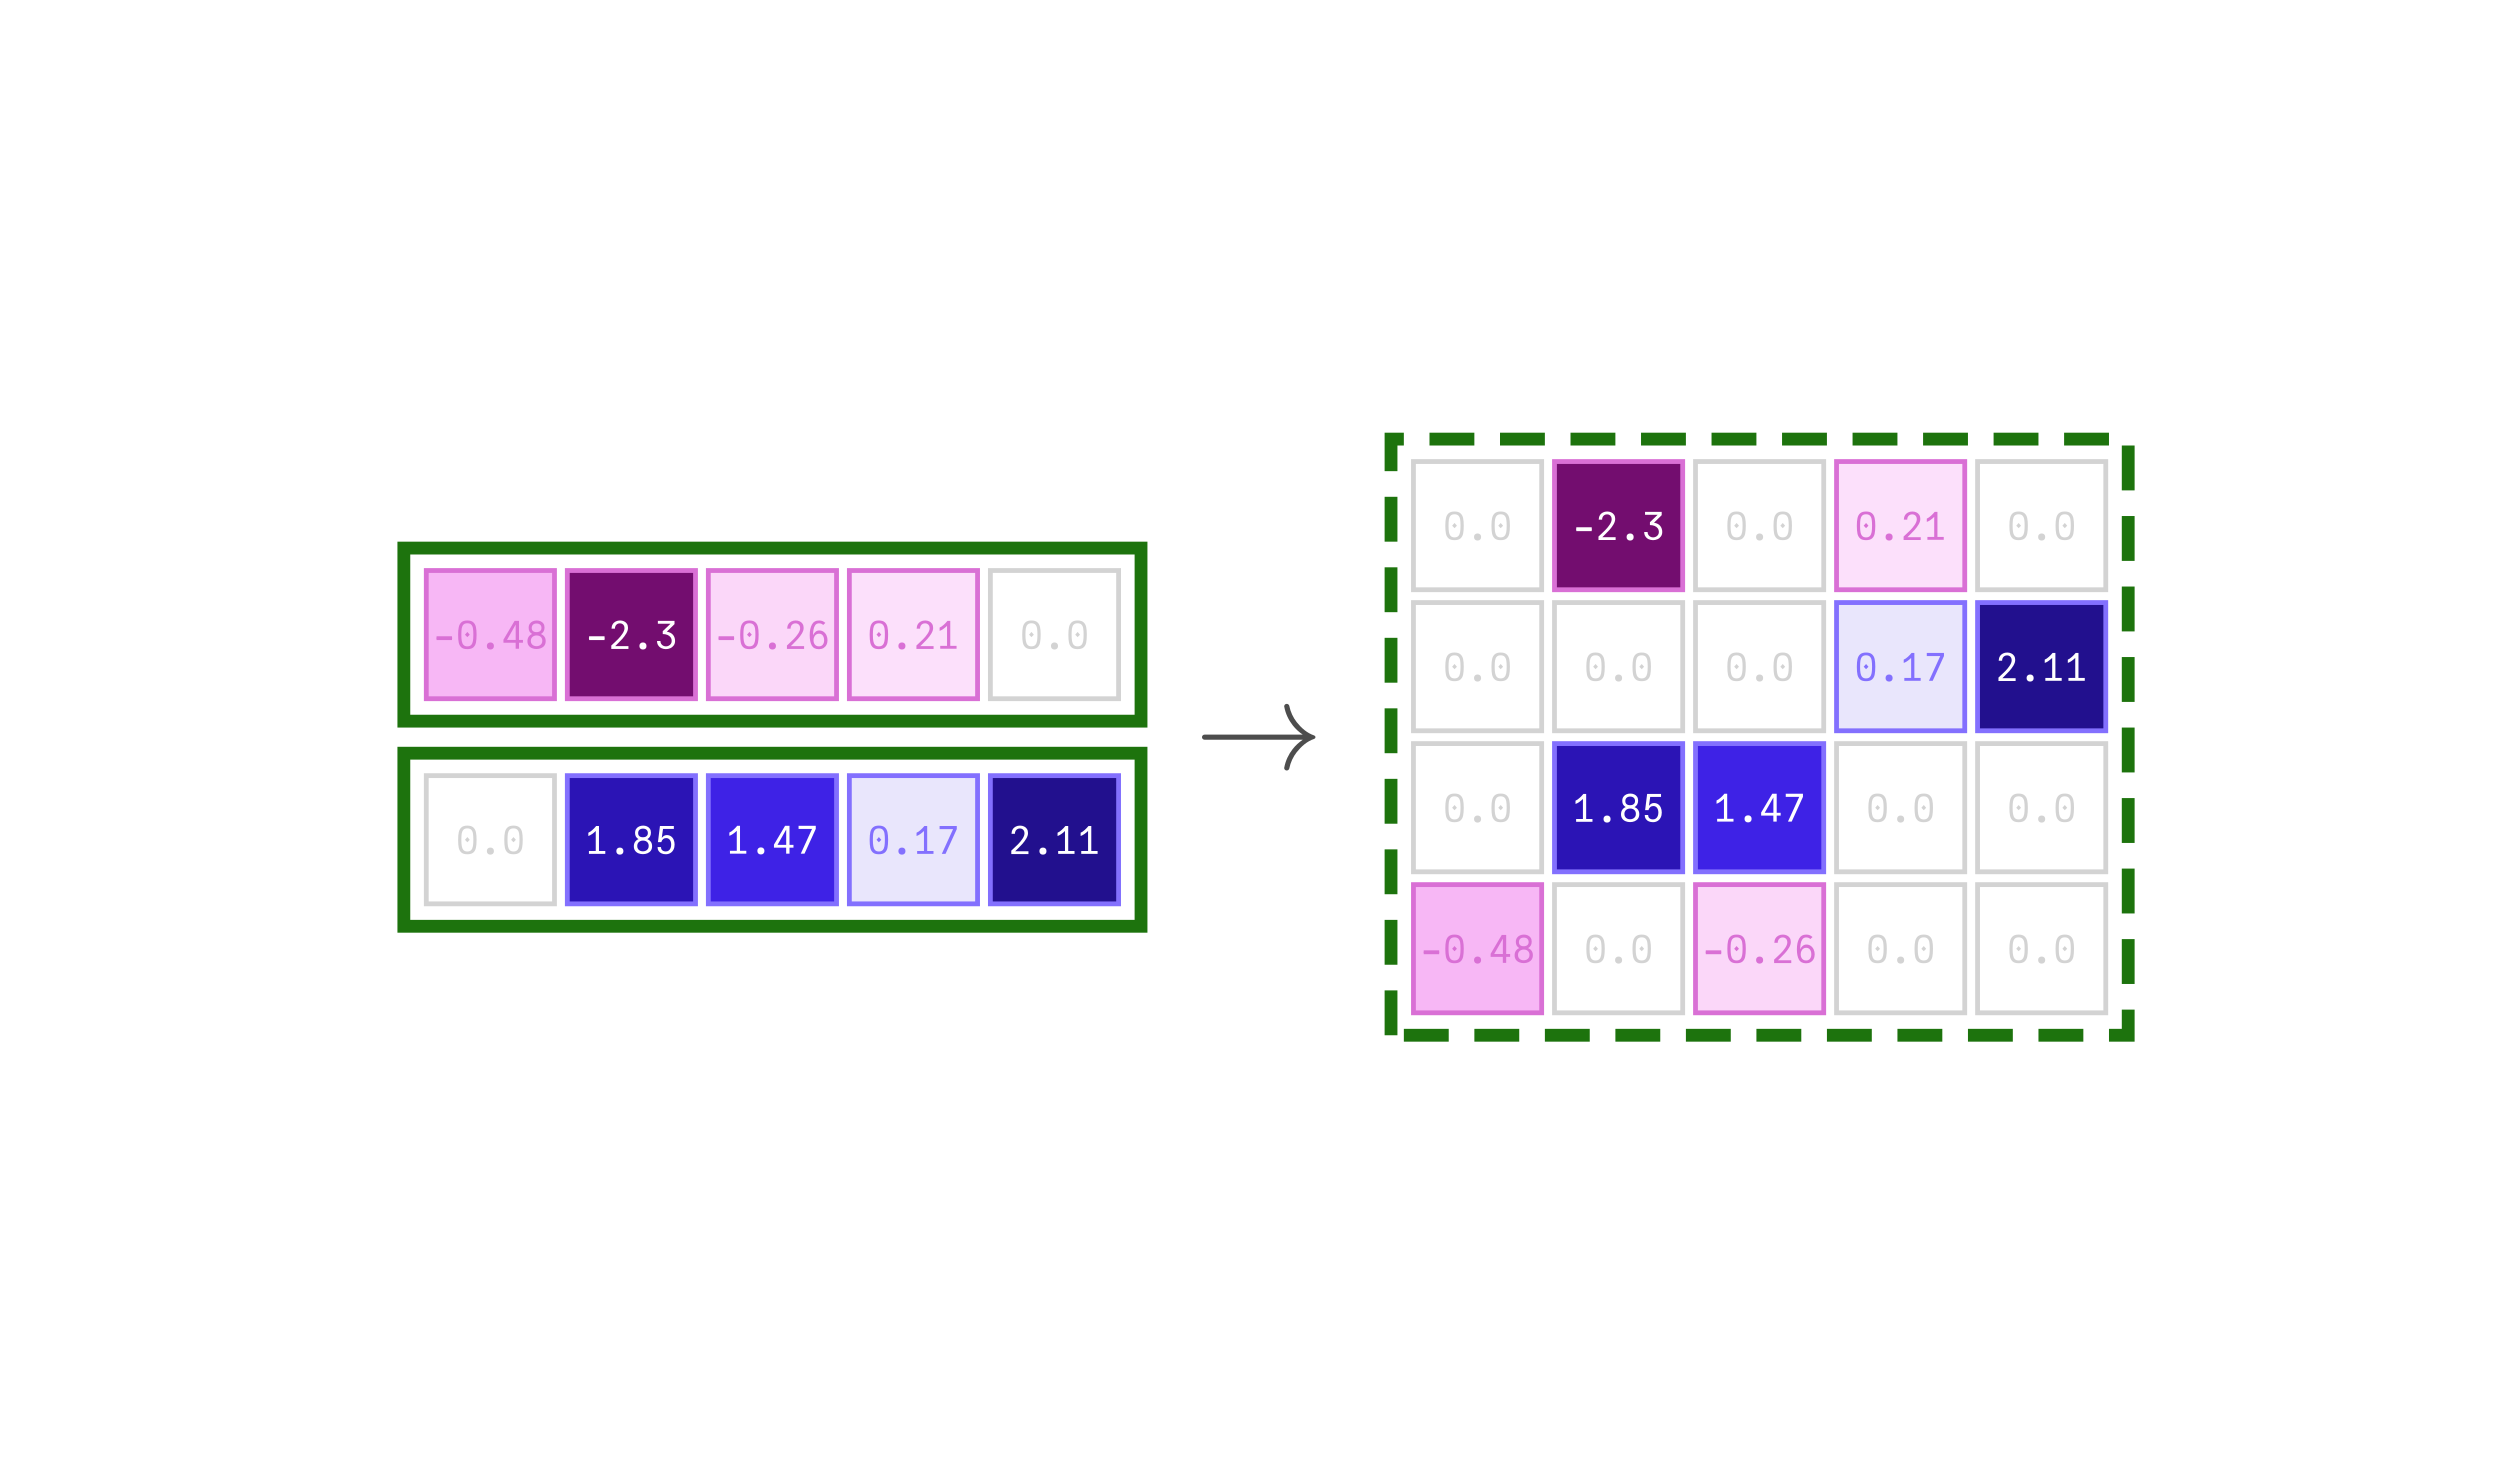
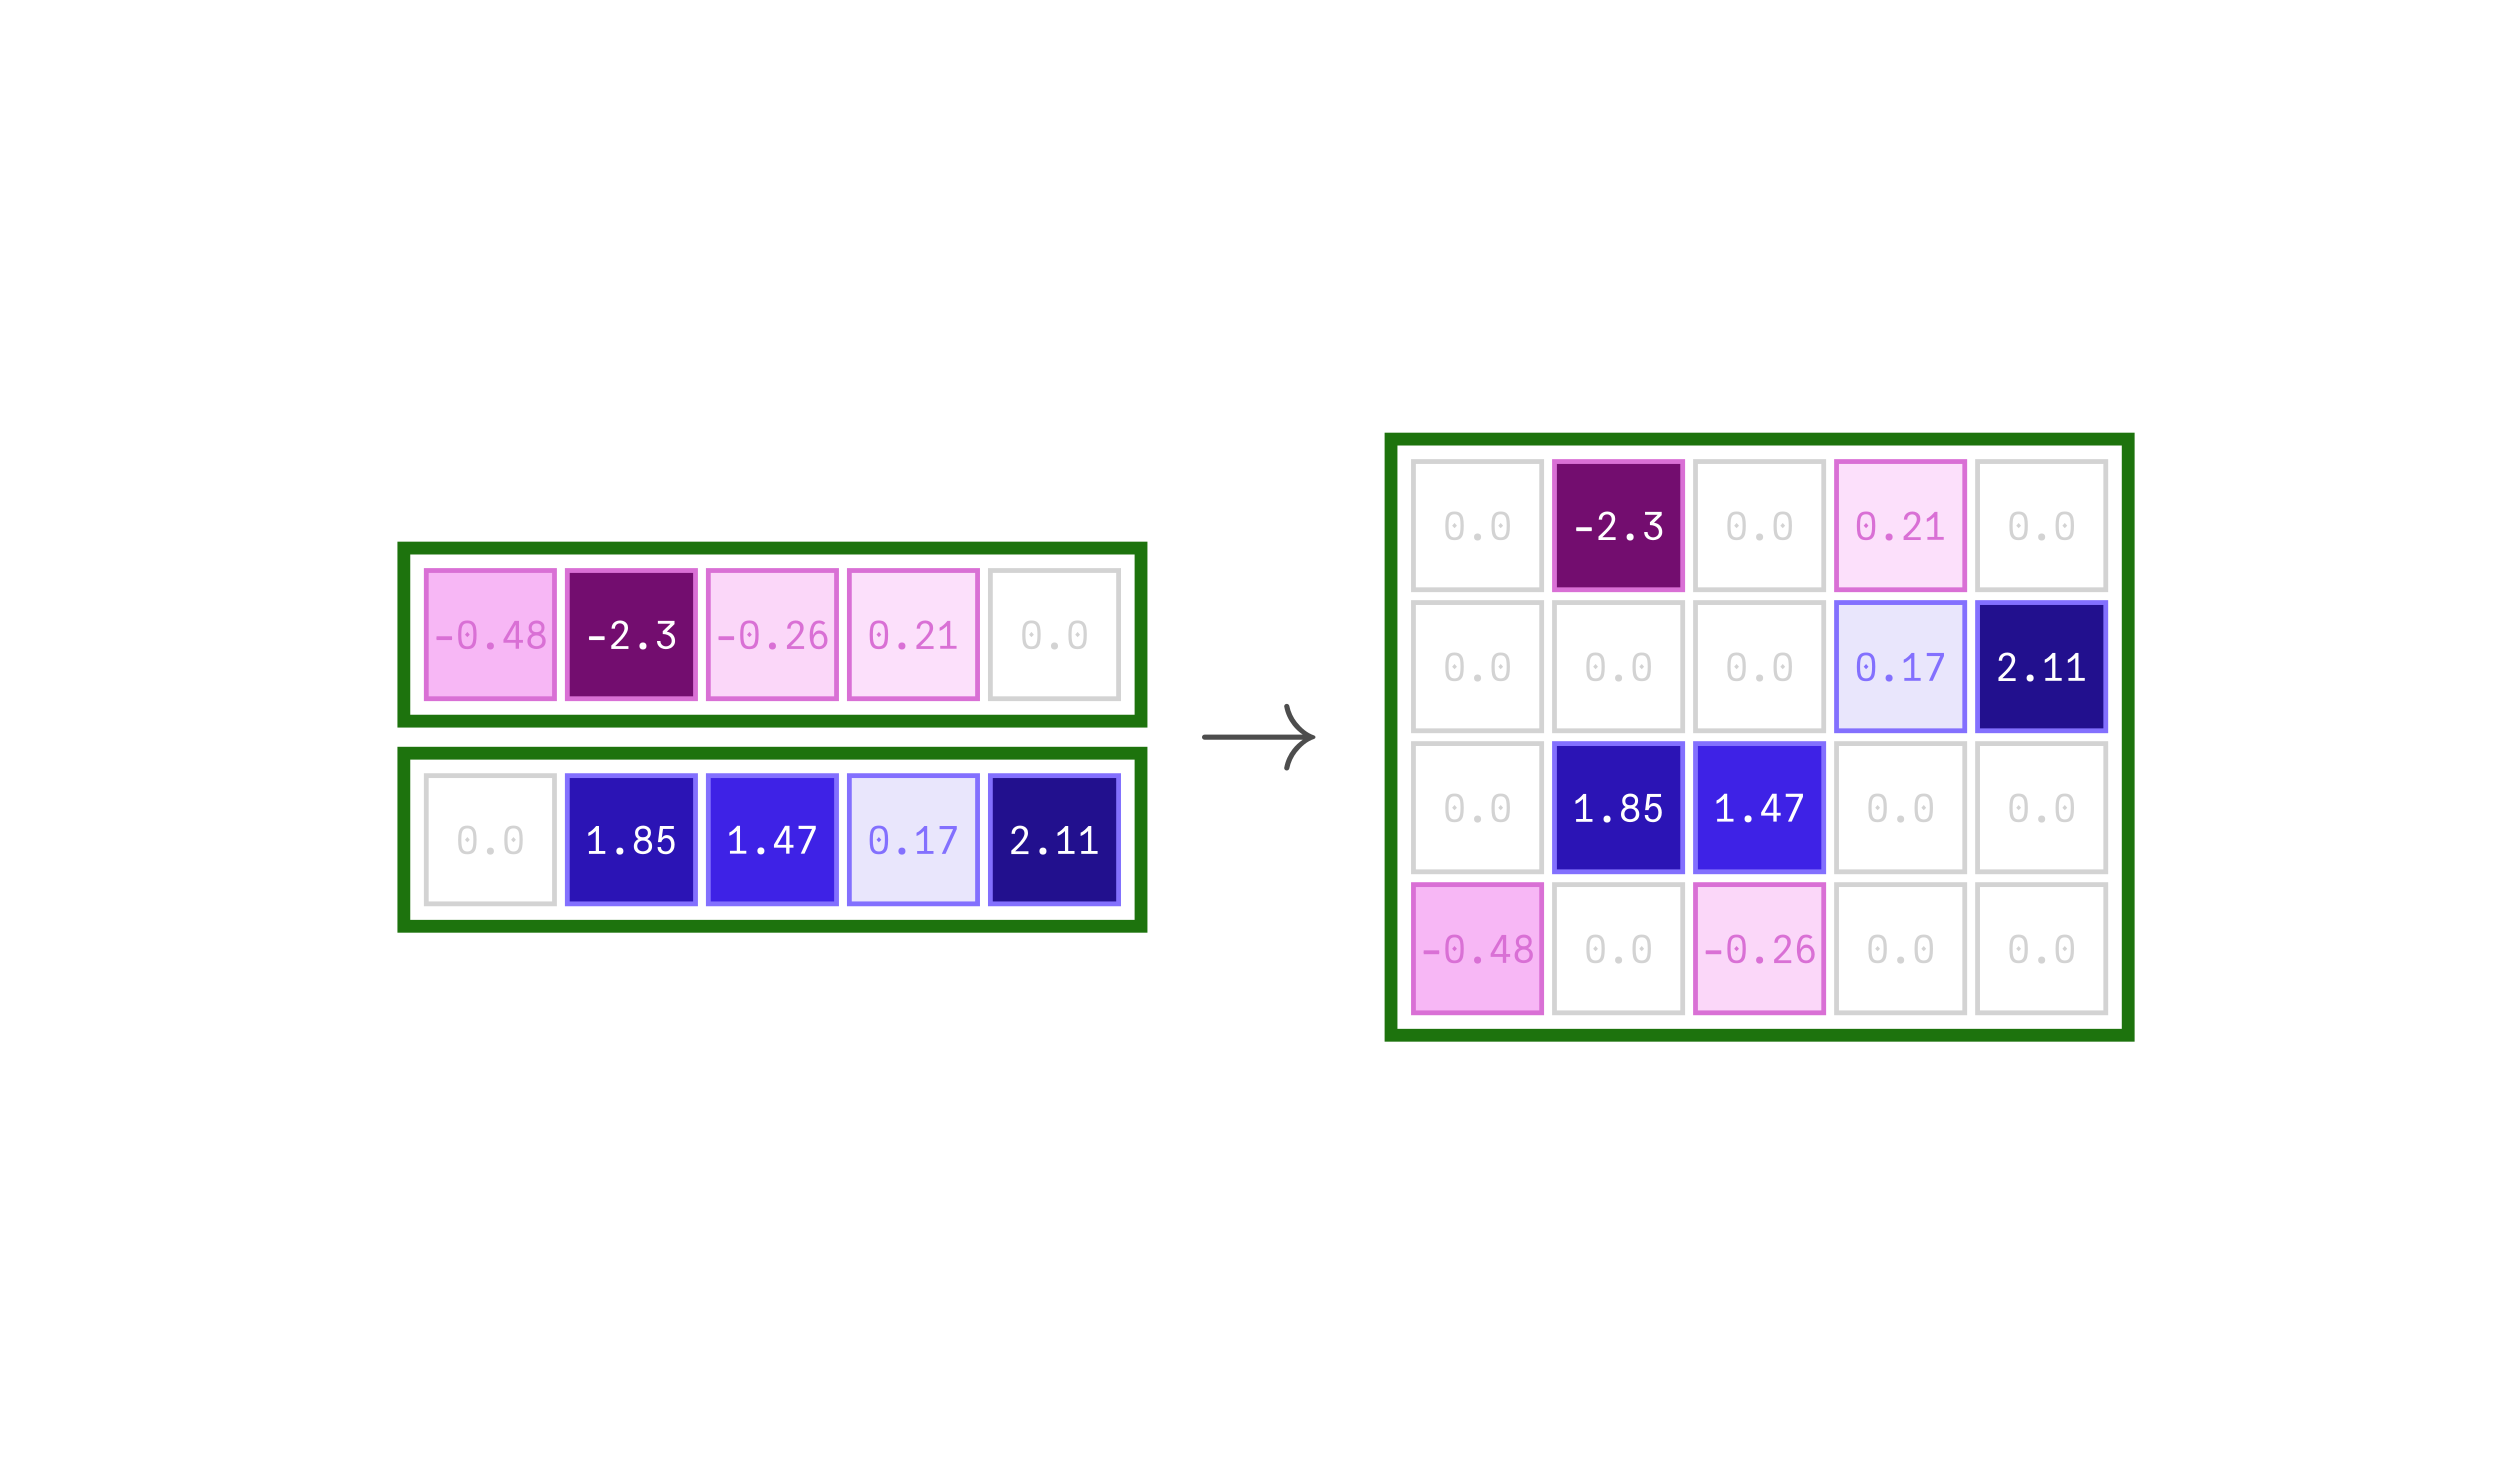
<svg xmlns="http://www.w3.org/2000/svg" xmlns:xlink="http://www.w3.org/1999/xlink" width="390" height="230" viewBox="0 0 390 230">
  <defs>
    <g>
      <g id="glyph-0-0">
        <path d="M 0.602 -1.492 L 0.566 -1.648 L 0.602 -1.805 L 0.602 -1.949 L 3.008 -1.949 L 3.008 -1.805 L 3.039 -1.648 L 3.008 -1.492 L 3.008 -1.352 L 0.602 -1.352 Z M 0.602 -1.492 " />
      </g>
      <g id="glyph-0-1">
        <path d="M 1.805 0.059 C 1.395 0.059 1.086 -0.027 0.879 -0.207 C 0.672 -0.387 0.535 -0.633 0.465 -0.945 C 0.398 -1.262 0.367 -1.68 0.367 -2.195 C 0.367 -2.688 0.402 -3.09 0.473 -3.402 C 0.543 -3.715 0.684 -3.961 0.891 -4.141 C 1.102 -4.32 1.406 -4.41 1.805 -4.41 C 2.207 -4.41 2.512 -4.32 2.719 -4.141 C 2.93 -3.961 3.07 -3.715 3.141 -3.402 C 3.211 -3.09 3.246 -2.688 3.246 -2.195 C 3.246 -1.68 3.211 -1.262 3.145 -0.945 C 3.078 -0.633 2.941 -0.387 2.734 -0.207 C 2.527 -0.027 2.215 0.059 1.805 0.059 Z M 1.434 -2.195 L 1.805 -2.621 L 2.18 -2.195 L 1.805 -1.812 Z M 1.805 -0.371 C 2.07 -0.371 2.27 -0.445 2.406 -0.594 C 2.543 -0.742 2.633 -0.949 2.676 -1.203 C 2.719 -1.461 2.742 -1.793 2.742 -2.195 C 2.742 -2.605 2.723 -2.93 2.68 -3.18 C 2.641 -3.426 2.551 -3.621 2.414 -3.762 C 2.277 -3.906 2.074 -3.977 1.805 -3.977 C 1.535 -3.977 1.332 -3.906 1.195 -3.762 C 1.059 -3.621 0.973 -3.426 0.93 -3.18 C 0.891 -2.934 0.871 -2.605 0.871 -2.195 C 0.871 -1.793 0.891 -1.461 0.938 -1.203 C 0.98 -0.945 1.07 -0.746 1.207 -0.594 C 1.344 -0.445 1.543 -0.371 1.805 -0.371 Z M 1.805 -0.371 " />
      </g>
      <g id="glyph-0-2">
        <path d="M 1.801 0.121 C 1.629 0.121 1.496 0.07 1.398 -0.027 C 1.297 -0.129 1.246 -0.262 1.246 -0.434 C 1.246 -0.605 1.297 -0.738 1.398 -0.836 C 1.496 -0.934 1.629 -0.984 1.801 -0.984 C 1.973 -0.984 2.105 -0.934 2.203 -0.836 C 2.301 -0.738 2.352 -0.605 2.352 -0.434 C 2.352 -0.262 2.305 -0.129 2.203 -0.027 C 2.105 0.07 1.973 0.121 1.801 0.121 Z M 1.801 0.121 " />
      </g>
      <g id="glyph-0-3">
        <path d="M 2.141 -0.938 L 0.238 -0.938 L 0.238 -1.414 L 1.973 -4.352 L 2.664 -4.352 L 2.664 -1.379 L 3.281 -1.379 L 3.281 -0.938 L 2.664 -0.938 L 2.664 0 L 2.141 0 Z M 2.148 -1.379 L 2.148 -3.77 L 0.793 -1.379 Z M 2.148 -1.379 " />
      </g>
      <g id="glyph-0-4">
        <path d="M 1.797 0.043 C 1.547 0.043 1.316 0 1.098 -0.09 C 0.883 -0.176 0.711 -0.309 0.578 -0.492 C 0.445 -0.676 0.379 -0.902 0.379 -1.176 C 0.379 -1.453 0.445 -1.688 0.578 -1.883 C 0.711 -2.074 0.891 -2.215 1.109 -2.301 C 0.941 -2.395 0.809 -2.523 0.711 -2.684 C 0.617 -2.844 0.57 -3.035 0.57 -3.258 C 0.57 -3.516 0.629 -3.73 0.75 -3.906 C 0.867 -4.078 1.023 -4.203 1.215 -4.285 C 1.406 -4.367 1.609 -4.41 1.828 -4.41 C 2.043 -4.41 2.242 -4.371 2.43 -4.289 C 2.613 -4.211 2.762 -4.086 2.879 -3.922 C 2.992 -3.754 3.047 -3.551 3.047 -3.305 C 3.047 -3.074 2.996 -2.875 2.898 -2.699 C 2.797 -2.523 2.656 -2.391 2.484 -2.305 C 2.715 -2.207 2.898 -2.066 3.031 -1.879 C 3.164 -1.695 3.227 -1.465 3.227 -1.195 C 3.227 -0.922 3.16 -0.691 3.031 -0.504 C 2.898 -0.32 2.723 -0.184 2.508 -0.094 C 2.289 -0.004 2.055 0.043 1.797 0.043 Z M 1.797 -0.398 C 1.961 -0.398 2.113 -0.43 2.25 -0.496 C 2.387 -0.559 2.496 -0.656 2.578 -0.781 C 2.66 -0.91 2.699 -1.066 2.699 -1.246 C 2.699 -1.43 2.66 -1.582 2.578 -1.707 C 2.496 -1.832 2.391 -1.922 2.258 -1.984 C 2.121 -2.047 1.973 -2.074 1.812 -2.074 C 1.645 -2.074 1.492 -2.043 1.355 -1.977 C 1.219 -1.914 1.109 -1.816 1.027 -1.691 C 0.945 -1.562 0.906 -1.41 0.906 -1.234 C 0.906 -1.055 0.945 -0.902 1.027 -0.777 C 1.105 -0.652 1.215 -0.555 1.348 -0.492 C 1.484 -0.43 1.633 -0.398 1.797 -0.398 Z M 1.797 -2.594 C 2.039 -2.594 2.227 -2.648 2.363 -2.766 C 2.5 -2.879 2.566 -3.039 2.566 -3.25 C 2.566 -3.457 2.5 -3.625 2.367 -3.75 C 2.234 -3.875 2.051 -3.938 1.809 -3.938 C 1.57 -3.938 1.387 -3.875 1.25 -3.75 C 1.117 -3.625 1.051 -3.453 1.051 -3.238 C 1.051 -3.035 1.113 -2.875 1.242 -2.762 C 1.371 -2.648 1.559 -2.594 1.797 -2.594 Z M 1.797 -2.594 " />
      </g>
      <g id="glyph-0-5">
        <path d="M 0.598 -0.629 C 0.934 -0.93 1.234 -1.215 1.496 -1.484 C 1.762 -1.75 1.996 -2.039 2.207 -2.352 C 2.414 -2.664 2.52 -2.949 2.52 -3.203 C 2.52 -3.359 2.488 -3.492 2.43 -3.609 C 2.367 -3.723 2.281 -3.812 2.176 -3.871 C 2.066 -3.934 1.945 -3.965 1.805 -3.965 C 1.652 -3.965 1.52 -3.93 1.402 -3.863 C 1.285 -3.793 1.191 -3.695 1.125 -3.57 C 1.059 -3.445 1.027 -3.297 1.027 -3.133 L 0.496 -3.133 C 0.504 -3.402 0.566 -3.637 0.684 -3.828 C 0.801 -4.02 0.961 -4.164 1.16 -4.262 C 1.359 -4.359 1.578 -4.41 1.824 -4.41 C 2.051 -4.41 2.258 -4.367 2.445 -4.281 C 2.637 -4.195 2.785 -4.066 2.902 -3.891 C 3.016 -3.715 3.07 -3.5 3.07 -3.246 C 3.07 -2.977 2.98 -2.688 2.797 -2.379 C 2.613 -2.07 2.398 -1.781 2.16 -1.52 C 1.922 -1.254 1.625 -0.953 1.277 -0.613 L 1.066 -0.406 L 3.137 -0.406 L 3.137 0.031 L 0.461 0.031 L 0.461 -0.504 Z M 0.598 -0.629 " />
      </g>
      <g id="glyph-0-6">
        <path d="M 0.926 -1.211 C 0.926 -1.043 0.965 -0.895 1.047 -0.766 C 1.129 -0.637 1.234 -0.539 1.363 -0.473 C 1.496 -0.406 1.633 -0.371 1.781 -0.371 C 1.938 -0.371 2.086 -0.406 2.223 -0.477 C 2.359 -0.543 2.473 -0.641 2.555 -0.77 C 2.641 -0.898 2.684 -1.043 2.684 -1.211 C 2.684 -1.438 2.621 -1.633 2.504 -1.797 C 2.383 -1.957 2.219 -2.082 2.008 -2.164 C 1.797 -2.25 1.559 -2.293 1.289 -2.293 L 1.289 -2.742 L 2.496 -3.898 L 0.527 -3.898 L 0.527 -4.352 L 3.125 -4.352 L 3.125 -3.84 L 1.926 -2.664 C 2.375 -2.586 2.703 -2.414 2.906 -2.148 C 3.109 -1.887 3.211 -1.574 3.211 -1.211 C 3.211 -0.945 3.141 -0.715 3.004 -0.523 C 2.867 -0.332 2.691 -0.184 2.469 -0.086 C 2.25 0.012 2.02 0.059 1.777 0.059 C 1.539 0.059 1.316 0.012 1.105 -0.082 C 0.895 -0.176 0.723 -0.316 0.594 -0.512 C 0.461 -0.703 0.395 -0.938 0.395 -1.211 Z M 0.926 -1.211 " />
      </g>
      <g id="glyph-0-7">
        <path d="M 1.859 0.07 C 1.32 0.07 0.945 -0.121 0.73 -0.512 C 0.52 -0.902 0.414 -1.438 0.414 -2.113 C 0.414 -2.789 0.527 -3.34 0.754 -3.77 C 0.98 -4.195 1.355 -4.41 1.879 -4.41 C 2.094 -4.41 2.281 -4.375 2.438 -4.305 C 2.598 -4.234 2.734 -4.141 2.855 -4.027 L 2.508 -3.707 C 2.363 -3.879 2.148 -3.965 1.867 -3.965 C 1.609 -3.965 1.41 -3.867 1.273 -3.672 C 1.137 -3.477 1.051 -3.246 1.004 -2.98 C 0.961 -2.715 0.938 -2.426 0.93 -2.113 C 1.039 -2.352 1.176 -2.535 1.34 -2.664 C 1.504 -2.793 1.695 -2.855 1.914 -2.855 C 2.16 -2.855 2.383 -2.785 2.578 -2.648 C 2.773 -2.508 2.926 -2.324 3.031 -2.09 C 3.137 -1.855 3.191 -1.605 3.191 -1.34 C 3.191 -1.066 3.137 -0.82 3.027 -0.605 C 2.914 -0.391 2.758 -0.227 2.555 -0.105 C 2.355 0.012 2.121 0.07 1.859 0.07 Z M 1.848 -0.371 C 2.113 -0.371 2.312 -0.457 2.453 -0.633 C 2.594 -0.805 2.664 -1.035 2.664 -1.324 C 2.664 -1.512 2.637 -1.688 2.578 -1.844 C 2.52 -2 2.43 -2.121 2.312 -2.215 C 2.191 -2.305 2.047 -2.352 1.871 -2.352 C 1.695 -2.352 1.543 -2.305 1.41 -2.211 C 1.281 -2.117 1.18 -1.992 1.113 -1.836 C 1.043 -1.68 1.008 -1.504 1.008 -1.312 C 1.008 -1.133 1.043 -0.969 1.109 -0.828 C 1.176 -0.684 1.273 -0.57 1.398 -0.492 C 1.527 -0.41 1.676 -0.371 1.848 -0.371 Z M 1.848 -0.371 " />
      </g>
      <g id="glyph-0-8">
        <path d="M 0.574 -0.445 L 1.637 -0.445 L 1.637 -3.57 C 1.477 -3.406 1.285 -3.25 1.059 -3.09 C 0.836 -2.934 0.645 -2.836 0.48 -2.789 L 0.48 -3.301 C 0.68 -3.383 0.898 -3.531 1.129 -3.742 C 1.363 -3.957 1.555 -4.156 1.703 -4.352 L 2.141 -4.352 L 2.141 -0.445 L 3.125 -0.445 L 3.125 0 L 0.574 0 Z M 0.574 -0.445 " />
      </g>
      <g id="glyph-0-9">
        <path d="M 1.77 0.055 C 1.531 0.055 1.316 0.016 1.121 -0.066 C 0.926 -0.145 0.773 -0.266 0.66 -0.434 C 0.543 -0.602 0.484 -0.809 0.484 -1.062 L 1.016 -1.062 C 1.016 -0.836 1.086 -0.664 1.227 -0.551 C 1.367 -0.438 1.547 -0.379 1.766 -0.379 C 1.945 -0.379 2.102 -0.426 2.227 -0.523 C 2.355 -0.621 2.449 -0.75 2.512 -0.914 C 2.574 -1.078 2.605 -1.262 2.605 -1.457 C 2.605 -1.641 2.574 -1.809 2.516 -1.965 C 2.457 -2.117 2.371 -2.238 2.254 -2.328 C 2.137 -2.422 1.992 -2.465 1.824 -2.465 C 1.641 -2.465 1.48 -2.41 1.344 -2.297 C 1.203 -2.18 1.113 -2.027 1.066 -1.828 L 0.539 -1.828 L 0.852 -4.352 L 3.02 -4.352 L 3.02 -3.887 L 1.332 -3.887 L 1.133 -2.488 C 1.242 -2.633 1.363 -2.742 1.488 -2.82 C 1.617 -2.895 1.762 -2.934 1.922 -2.934 C 2.172 -2.934 2.391 -2.867 2.574 -2.738 C 2.758 -2.605 2.898 -2.43 2.992 -2.203 C 3.09 -1.977 3.137 -1.723 3.137 -1.445 C 3.137 -1.152 3.082 -0.891 2.965 -0.664 C 2.852 -0.438 2.691 -0.262 2.484 -0.137 C 2.277 -0.008 2.039 0.055 1.77 0.055 Z M 1.77 0.055 " />
      </g>
      <g id="glyph-0-10">
        <path d="M 2.578 -3.859 L 0.477 -3.859 L 0.477 -4.352 L 3.16 -4.352 L 3.16 -3.863 L 1.402 0 L 0.82 0 Z M 2.578 -3.859 " />
      </g>
      <g id="glyph-1-0">
        <path d="M 18.859 -5 C 18.859 -5.121 18.781 -5.219 18.68 -5.262 C 17.539 -5.641 16.66 -6.441 15.941 -7.34 C 15.379 -8.059 14.961 -8.941 14.781 -9.879 C 14.738 -10.059 14.578 -10.199 14.379 -10.199 C 14.16 -10.199 13.98 -10.02 13.98 -9.801 C 13.98 -9.781 14 -9.738 14 -9.719 C 14.199 -8.66 14.66 -7.68 15.32 -6.84 C 15.762 -6.281 16.281 -5.801 16.879 -5.398 L 1.559 -5.398 C 1.34 -5.398 1.16 -5.219 1.16 -5 C 1.16 -4.781 1.34 -4.602 1.559 -4.602 L 16.879 -4.602 C 16.281 -4.199 15.762 -3.719 15.32 -3.16 C 14.66 -2.32 14.199 -1.34 14 -0.281 C 14 -0.262 13.98 -0.219 13.98 -0.199 C 13.98 0.02 14.16 0.199 14.379 0.199 C 14.578 0.199 14.738 0.059 14.781 -0.121 C 14.961 -1.059 15.379 -1.941 15.941 -2.66 C 16.66 -3.559 17.539 -4.359 18.68 -4.738 C 18.781 -4.781 18.859 -4.879 18.859 -5 Z M 18.859 -5 " />
      </g>
    </g>
  </defs>
  <rect x="-39" y="-23" width="468" height="276" fill="rgb(100%, 100%, 100%)" fill-opacity="1" />
  <path fill-rule="nonzero" fill="rgb(96.869%, 71.824%, 95.924%)" fill-opacity="1" stroke-width="0.75" stroke-linecap="butt" stroke-linejoin="miter" stroke="rgb(85.156%, 43.75%, 83.594%)" stroke-opacity="1" stroke-miterlimit="10" d="M 66.5 109 L 66.5 89 L 86.5 89 L 86.5 109 Z M 66.5 109 " />
  <g fill="rgb(85.156%, 43.75%, 83.594%)" fill-opacity="1">
    <use xlink:href="#glyph-0-0" x="67.5" y="101.205" />
    <use xlink:href="#glyph-0-1" x="71.1" y="101.205" />
    <use xlink:href="#glyph-0-2" x="74.7" y="101.205" />
    <use xlink:href="#glyph-0-3" x="78.3" y="101.205" />
    <use xlink:href="#glyph-0-4" x="81.9" y="101.205" />
  </g>
  <path fill-rule="nonzero" fill="rgb(45%, 5%, 43.491%)" fill-opacity="1" stroke-width="0.75" stroke-linecap="butt" stroke-linejoin="miter" stroke="rgb(85.156%, 43.75%, 83.594%)" stroke-opacity="1" stroke-miterlimit="10" d="M 88.5 109 L 88.5 89 L 108.5 89 L 108.5 109 Z M 88.5 109 " />
  <g fill="rgb(100%, 100%, 100%)" fill-opacity="1">
    <use xlink:href="#glyph-0-0" x="91.3" y="101.205" />
    <use xlink:href="#glyph-0-5" x="94.9" y="101.205" />
    <use xlink:href="#glyph-0-2" x="98.5" y="101.205" />
    <use xlink:href="#glyph-0-6" x="102.1" y="101.205" />
  </g>
  <path fill-rule="nonzero" fill="rgb(98.275%, 84.471%, 97.754%)" fill-opacity="1" stroke-width="0.75" stroke-linecap="butt" stroke-linejoin="miter" stroke="rgb(85.156%, 43.75%, 83.594%)" stroke-opacity="1" stroke-miterlimit="10" d="M 110.5 109 L 110.5 89 L 130.5 89 L 130.5 109 Z M 110.5 109 " />
  <g fill="rgb(85.156%, 43.75%, 83.594%)" fill-opacity="1">
    <use xlink:href="#glyph-0-0" x="111.5" y="101.205" />
    <use xlink:href="#glyph-0-1" x="115.1" y="101.205" />
    <use xlink:href="#glyph-0-2" x="118.7" y="101.205" />
    <use xlink:href="#glyph-0-5" x="122.3" y="101.205" />
    <use xlink:href="#glyph-0-7" x="125.9" y="101.205" />
  </g>
  <path fill-rule="nonzero" fill="rgb(98.647%, 87.824%, 98.239%)" fill-opacity="1" stroke-width="0.75" stroke-linecap="butt" stroke-linejoin="miter" stroke="rgb(85.156%, 43.75%, 83.594%)" stroke-opacity="1" stroke-miterlimit="10" d="M 132.5 109 L 132.5 89 L 152.5 89 L 152.5 109 Z M 132.5 109 " />
  <g fill="rgb(85.156%, 43.75%, 83.594%)" fill-opacity="1">
    <use xlink:href="#glyph-0-1" x="135.3" y="101.205" />
    <use xlink:href="#glyph-0-2" x="138.9" y="101.205" />
    <use xlink:href="#glyph-0-5" x="142.5" y="101.205" />
    <use xlink:href="#glyph-0-8" x="146.1" y="101.205" />
  </g>
  <path fill-rule="nonzero" fill="rgb(100%, 100%, 100%)" fill-opacity="1" stroke-width="0.75" stroke-linecap="butt" stroke-linejoin="miter" stroke="rgb(82.745%, 82.745%, 82.745%)" stroke-opacity="1" stroke-miterlimit="10" d="M 154.5 109 L 154.5 89 L 174.5 89 L 174.5 109 Z M 154.5 109 " />
  <g fill="rgb(82.745%, 82.745%, 82.745%)" fill-opacity="1">
    <use xlink:href="#glyph-0-1" x="159.1" y="101.205" />
    <use xlink:href="#glyph-0-2" x="162.7" y="101.205" />
    <use xlink:href="#glyph-0-1" x="166.3" y="101.205" />
  </g>
  <path fill="none" stroke-width="2" stroke-linecap="butt" stroke-linejoin="miter" stroke="rgb(11.353%, 45%, 5%)" stroke-opacity="1" stroke-miterlimit="10" d="M 63 112.5 L 63 85.5 L 178 85.5 L 178 112.5 Z M 63 112.5 " />
  <path fill-rule="nonzero" fill="rgb(100%, 100%, 100%)" fill-opacity="1" stroke-width="0.75" stroke-linecap="butt" stroke-linejoin="miter" stroke="rgb(82.745%, 82.745%, 82.745%)" stroke-opacity="1" stroke-miterlimit="10" d="M 66.5 141 L 66.5 121 L 86.5 121 L 86.5 141 Z M 66.5 141 " />
  <g fill="rgb(82.745%, 82.745%, 82.745%)" fill-opacity="1">
    <use xlink:href="#glyph-0-1" x="71.1" y="133.205" />
    <use xlink:href="#glyph-0-2" x="74.7" y="133.205" />
    <use xlink:href="#glyph-0-1" x="78.3" y="133.205" />
  </g>
  <path fill-rule="nonzero" fill="rgb(16.729%, 7.895%, 71.059%)" fill-opacity="1" stroke-width="0.75" stroke-linecap="butt" stroke-linejoin="miter" stroke="rgb(51.562%, 43.75%, 99.609%)" stroke-opacity="1" stroke-miterlimit="10" d="M 88.5 141 L 88.5 121 L 108.5 121 L 108.5 141 Z M 88.5 141 " />
  <g fill="rgb(100%, 100%, 100%)" fill-opacity="1">
    <use xlink:href="#glyph-0-8" x="91.3" y="133.205" />
    <use xlink:href="#glyph-0-2" x="94.9" y="133.205" />
    <use xlink:href="#glyph-0-4" x="98.5" y="133.205" />
    <use xlink:href="#glyph-0-9" x="102.1" y="133.205" />
  </g>
  <path fill-rule="nonzero" fill="rgb(24.176%, 13.412%, 90.379%)" fill-opacity="1" stroke-width="0.75" stroke-linecap="butt" stroke-linejoin="miter" stroke="rgb(51.562%, 43.75%, 99.609%)" stroke-opacity="1" stroke-miterlimit="10" d="M 110.5 141 L 110.5 121 L 130.5 121 L 130.5 141 Z M 110.5 141 " />
  <g fill="rgb(100%, 100%, 100%)" fill-opacity="1">
    <use xlink:href="#glyph-0-8" x="113.3" y="133.175" />
    <use xlink:href="#glyph-0-2" x="116.9" y="133.175" />
    <use xlink:href="#glyph-0-3" x="120.5" y="133.175" />
    <use xlink:href="#glyph-0-10" x="124.1" y="133.175" />
  </g>
  <path fill-rule="nonzero" fill="rgb(91.243%, 90%, 98.889%)" fill-opacity="1" stroke-width="0.75" stroke-linecap="butt" stroke-linejoin="miter" stroke="rgb(51.562%, 43.75%, 99.609%)" stroke-opacity="1" stroke-miterlimit="10" d="M 132.5 141 L 132.5 121 L 152.5 121 L 152.5 141 Z M 132.5 141 " />
  <g fill="rgb(51.562%, 43.75%, 99.609%)" fill-opacity="1">
    <use xlink:href="#glyph-0-1" x="135.3" y="133.205" />
    <use xlink:href="#glyph-0-2" x="138.9" y="133.205" />
    <use xlink:href="#glyph-0-8" x="142.5" y="133.205" />
    <use xlink:href="#glyph-0-10" x="146.1" y="133.205" />
  </g>
  <path fill-rule="nonzero" fill="rgb(13.156%, 6.209%, 55.882%)" fill-opacity="1" stroke-width="0.75" stroke-linecap="butt" stroke-linejoin="miter" stroke="rgb(51.562%, 43.75%, 99.609%)" stroke-opacity="1" stroke-miterlimit="10" d="M 154.5 141 L 154.5 121 L 174.5 121 L 174.5 141 Z M 154.5 141 " />
  <g fill="rgb(100%, 100%, 100%)" fill-opacity="1">
    <use xlink:href="#glyph-0-5" x="157.3" y="133.205" />
    <use xlink:href="#glyph-0-2" x="160.9" y="133.205" />
    <use xlink:href="#glyph-0-8" x="164.5" y="133.205" />
    <use xlink:href="#glyph-0-8" x="168.1" y="133.205" />
  </g>
  <path fill="none" stroke-width="2" stroke-linecap="butt" stroke-linejoin="miter" stroke="rgb(11.353%, 45%, 5%)" stroke-opacity="1" stroke-miterlimit="10" d="M 63 144.5 L 63 117.5 L 178 117.5 L 178 144.5 Z M 63 144.5 " />
  <g fill="rgb(30%, 30%, 30%)" fill-opacity="1">
    <use xlink:href="#glyph-1-0" x="186.35" y="120" />
  </g>
  <path fill-rule="nonzero" fill="rgb(100%, 100%, 100%)" fill-opacity="1" stroke-width="0.75" stroke-linecap="butt" stroke-linejoin="miter" stroke="rgb(82.745%, 82.745%, 82.745%)" stroke-opacity="1" stroke-miterlimit="10" d="M 220.5 92 L 220.5 72 L 240.5 72 L 240.5 92 Z M 220.5 92 " />
  <g fill="rgb(82.745%, 82.745%, 82.745%)" fill-opacity="1">
    <use xlink:href="#glyph-0-1" x="225.1" y="84.205" />
    <use xlink:href="#glyph-0-2" x="228.7" y="84.205" />
    <use xlink:href="#glyph-0-1" x="232.3" y="84.205" />
  </g>
  <path fill-rule="nonzero" fill="rgb(45%, 5%, 43.491%)" fill-opacity="1" stroke-width="0.75" stroke-linecap="butt" stroke-linejoin="miter" stroke="rgb(85.156%, 43.75%, 83.594%)" stroke-opacity="1" stroke-miterlimit="10" d="M 242.5 92 L 242.5 72 L 262.5 72 L 262.5 92 Z M 242.5 92 " />
  <g fill="rgb(100%, 100%, 100%)" fill-opacity="1">
    <use xlink:href="#glyph-0-0" x="245.3" y="84.205" />
    <use xlink:href="#glyph-0-5" x="248.9" y="84.205" />
    <use xlink:href="#glyph-0-2" x="252.5" y="84.205" />
    <use xlink:href="#glyph-0-6" x="256.1" y="84.205" />
  </g>
  <path fill-rule="nonzero" fill="rgb(100%, 100%, 100%)" fill-opacity="1" stroke-width="0.75" stroke-linecap="butt" stroke-linejoin="miter" stroke="rgb(82.745%, 82.745%, 82.745%)" stroke-opacity="1" stroke-miterlimit="10" d="M 264.5 92 L 264.5 72 L 284.5 72 L 284.5 92 Z M 264.5 92 " />
  <g fill="rgb(82.745%, 82.745%, 82.745%)" fill-opacity="1">
    <use xlink:href="#glyph-0-1" x="269.1" y="84.205" />
    <use xlink:href="#glyph-0-2" x="272.7" y="84.205" />
    <use xlink:href="#glyph-0-1" x="276.3" y="84.205" />
  </g>
  <path fill-rule="nonzero" fill="rgb(98.647%, 87.824%, 98.239%)" fill-opacity="1" stroke-width="0.75" stroke-linecap="butt" stroke-linejoin="miter" stroke="rgb(85.156%, 43.75%, 83.594%)" stroke-opacity="1" stroke-miterlimit="10" d="M 286.5 92 L 286.5 72 L 306.5 72 L 306.5 92 Z M 286.5 92 " />
  <g fill="rgb(85.156%, 43.75%, 83.594%)" fill-opacity="1">
    <use xlink:href="#glyph-0-1" x="289.3" y="84.205" />
    <use xlink:href="#glyph-0-2" x="292.9" y="84.205" />
    <use xlink:href="#glyph-0-5" x="296.5" y="84.205" />
    <use xlink:href="#glyph-0-8" x="300.1" y="84.205" />
  </g>
  <path fill-rule="nonzero" fill="rgb(100%, 100%, 100%)" fill-opacity="1" stroke-width="0.75" stroke-linecap="butt" stroke-linejoin="miter" stroke="rgb(82.745%, 82.745%, 82.745%)" stroke-opacity="1" stroke-miterlimit="10" d="M 308.5 92 L 308.5 72 L 328.5 72 L 328.5 92 Z M 308.5 92 " />
  <g fill="rgb(82.745%, 82.745%, 82.745%)" fill-opacity="1">
    <use xlink:href="#glyph-0-1" x="313.1" y="84.205" />
    <use xlink:href="#glyph-0-2" x="316.7" y="84.205" />
    <use xlink:href="#glyph-0-1" x="320.3" y="84.205" />
  </g>
  <path fill-rule="nonzero" fill="rgb(100%, 100%, 100%)" fill-opacity="1" stroke-width="0.75" stroke-linecap="butt" stroke-linejoin="miter" stroke="rgb(82.745%, 82.745%, 82.745%)" stroke-opacity="1" stroke-miterlimit="10" d="M 220.5 114 L 220.5 94 L 240.5 94 L 240.5 114 Z M 220.5 114 " />
  <g fill="rgb(82.745%, 82.745%, 82.745%)" fill-opacity="1">
    <use xlink:href="#glyph-0-1" x="225.1" y="106.205" />
    <use xlink:href="#glyph-0-2" x="228.7" y="106.205" />
    <use xlink:href="#glyph-0-1" x="232.3" y="106.205" />
  </g>
  <path fill-rule="nonzero" fill="rgb(100%, 100%, 100%)" fill-opacity="1" stroke-width="0.75" stroke-linecap="butt" stroke-linejoin="miter" stroke="rgb(82.745%, 82.745%, 82.745%)" stroke-opacity="1" stroke-miterlimit="10" d="M 242.5 114 L 242.5 94 L 262.5 94 L 262.5 114 Z M 242.5 114 " />
  <g fill="rgb(82.745%, 82.745%, 82.745%)" fill-opacity="1">
    <use xlink:href="#glyph-0-1" x="247.1" y="106.205" />
    <use xlink:href="#glyph-0-2" x="250.7" y="106.205" />
    <use xlink:href="#glyph-0-1" x="254.3" y="106.205" />
  </g>
  <path fill-rule="nonzero" fill="rgb(100%, 100%, 100%)" fill-opacity="1" stroke-width="0.75" stroke-linecap="butt" stroke-linejoin="miter" stroke="rgb(82.745%, 82.745%, 82.745%)" stroke-opacity="1" stroke-miterlimit="10" d="M 264.5 114 L 264.5 94 L 284.5 94 L 284.5 114 Z M 264.5 114 " />
  <g fill="rgb(82.745%, 82.745%, 82.745%)" fill-opacity="1">
    <use xlink:href="#glyph-0-1" x="269.1" y="106.205" />
    <use xlink:href="#glyph-0-2" x="272.7" y="106.205" />
    <use xlink:href="#glyph-0-1" x="276.3" y="106.205" />
  </g>
  <path fill-rule="nonzero" fill="rgb(91.243%, 90%, 98.889%)" fill-opacity="1" stroke-width="0.75" stroke-linecap="butt" stroke-linejoin="miter" stroke="rgb(51.562%, 43.75%, 99.609%)" stroke-opacity="1" stroke-miterlimit="10" d="M 286.5 114 L 286.5 94 L 306.5 94 L 306.5 114 Z M 286.5 114 " />
  <g fill="rgb(51.562%, 43.75%, 99.609%)" fill-opacity="1">
    <use xlink:href="#glyph-0-1" x="289.3" y="106.205" />
    <use xlink:href="#glyph-0-2" x="292.9" y="106.205" />
    <use xlink:href="#glyph-0-8" x="296.5" y="106.205" />
    <use xlink:href="#glyph-0-10" x="300.1" y="106.205" />
  </g>
  <path fill-rule="nonzero" fill="rgb(13.156%, 6.209%, 55.882%)" fill-opacity="1" stroke-width="0.75" stroke-linecap="butt" stroke-linejoin="miter" stroke="rgb(51.562%, 43.75%, 99.609%)" stroke-opacity="1" stroke-miterlimit="10" d="M 308.5 114 L 308.5 94 L 328.5 94 L 328.5 114 Z M 308.5 114 " />
  <g fill="rgb(100%, 100%, 100%)" fill-opacity="1">
    <use xlink:href="#glyph-0-5" x="311.3" y="106.205" />
    <use xlink:href="#glyph-0-2" x="314.9" y="106.205" />
    <use xlink:href="#glyph-0-8" x="318.5" y="106.205" />
    <use xlink:href="#glyph-0-8" x="322.1" y="106.205" />
  </g>
  <path fill-rule="nonzero" fill="rgb(100%, 100%, 100%)" fill-opacity="1" stroke-width="0.75" stroke-linecap="butt" stroke-linejoin="miter" stroke="rgb(82.745%, 82.745%, 82.745%)" stroke-opacity="1" stroke-miterlimit="10" d="M 220.5 136 L 220.5 116 L 240.5 116 L 240.5 136 Z M 220.5 136 " />
  <g fill="rgb(82.745%, 82.745%, 82.745%)" fill-opacity="1">
    <use xlink:href="#glyph-0-1" x="225.1" y="128.205" />
    <use xlink:href="#glyph-0-2" x="228.7" y="128.205" />
    <use xlink:href="#glyph-0-1" x="232.3" y="128.205" />
  </g>
  <path fill-rule="nonzero" fill="rgb(16.729%, 7.895%, 71.059%)" fill-opacity="1" stroke-width="0.75" stroke-linecap="butt" stroke-linejoin="miter" stroke="rgb(51.562%, 43.75%, 99.609%)" stroke-opacity="1" stroke-miterlimit="10" d="M 242.5 136 L 242.5 116 L 262.5 116 L 262.5 136 Z M 242.5 136 " />
  <g fill="rgb(100%, 100%, 100%)" fill-opacity="1">
    <use xlink:href="#glyph-0-8" x="245.3" y="128.205" />
    <use xlink:href="#glyph-0-2" x="248.9" y="128.205" />
    <use xlink:href="#glyph-0-4" x="252.5" y="128.205" />
    <use xlink:href="#glyph-0-9" x="256.1" y="128.205" />
  </g>
  <path fill-rule="nonzero" fill="rgb(24.176%, 13.412%, 90.379%)" fill-opacity="1" stroke-width="0.75" stroke-linecap="butt" stroke-linejoin="miter" stroke="rgb(51.562%, 43.75%, 99.609%)" stroke-opacity="1" stroke-miterlimit="10" d="M 264.5 136 L 264.5 116 L 284.5 116 L 284.5 136 Z M 264.5 136 " />
  <g fill="rgb(100%, 100%, 100%)" fill-opacity="1">
    <use xlink:href="#glyph-0-8" x="267.3" y="128.175" />
    <use xlink:href="#glyph-0-2" x="270.9" y="128.175" />
    <use xlink:href="#glyph-0-3" x="274.5" y="128.175" />
    <use xlink:href="#glyph-0-10" x="278.1" y="128.175" />
  </g>
  <path fill-rule="nonzero" fill="rgb(100%, 100%, 100%)" fill-opacity="1" stroke-width="0.75" stroke-linecap="butt" stroke-linejoin="miter" stroke="rgb(82.745%, 82.745%, 82.745%)" stroke-opacity="1" stroke-miterlimit="10" d="M 286.5 136 L 286.5 116 L 306.5 116 L 306.5 136 Z M 286.5 136 " />
  <g fill="rgb(82.745%, 82.745%, 82.745%)" fill-opacity="1">
    <use xlink:href="#glyph-0-1" x="291.1" y="128.205" />
    <use xlink:href="#glyph-0-2" x="294.7" y="128.205" />
    <use xlink:href="#glyph-0-1" x="298.3" y="128.205" />
  </g>
  <path fill-rule="nonzero" fill="rgb(100%, 100%, 100%)" fill-opacity="1" stroke-width="0.75" stroke-linecap="butt" stroke-linejoin="miter" stroke="rgb(82.745%, 82.745%, 82.745%)" stroke-opacity="1" stroke-miterlimit="10" d="M 308.5 136 L 308.5 116 L 328.5 116 L 328.5 136 Z M 308.5 136 " />
  <g fill="rgb(82.745%, 82.745%, 82.745%)" fill-opacity="1">
    <use xlink:href="#glyph-0-1" x="313.1" y="128.205" />
    <use xlink:href="#glyph-0-2" x="316.7" y="128.205" />
    <use xlink:href="#glyph-0-1" x="320.3" y="128.205" />
  </g>
  <path fill-rule="nonzero" fill="rgb(96.869%, 71.824%, 95.924%)" fill-opacity="1" stroke-width="0.75" stroke-linecap="butt" stroke-linejoin="miter" stroke="rgb(85.156%, 43.75%, 83.594%)" stroke-opacity="1" stroke-miterlimit="10" d="M 220.5 158 L 220.5 138 L 240.5 138 L 240.5 158 Z M 220.5 158 " />
  <g fill="rgb(85.156%, 43.75%, 83.594%)" fill-opacity="1">
    <use xlink:href="#glyph-0-0" x="221.5" y="150.205" />
    <use xlink:href="#glyph-0-1" x="225.1" y="150.205" />
    <use xlink:href="#glyph-0-2" x="228.7" y="150.205" />
    <use xlink:href="#glyph-0-3" x="232.3" y="150.205" />
    <use xlink:href="#glyph-0-4" x="235.9" y="150.205" />
  </g>
  <path fill-rule="nonzero" fill="rgb(100%, 100%, 100%)" fill-opacity="1" stroke-width="0.75" stroke-linecap="butt" stroke-linejoin="miter" stroke="rgb(82.745%, 82.745%, 82.745%)" stroke-opacity="1" stroke-miterlimit="10" d="M 242.5 158 L 242.5 138 L 262.5 138 L 262.5 158 Z M 242.5 158 " />
  <g fill="rgb(82.745%, 82.745%, 82.745%)" fill-opacity="1">
    <use xlink:href="#glyph-0-1" x="247.1" y="150.205" />
    <use xlink:href="#glyph-0-2" x="250.7" y="150.205" />
    <use xlink:href="#glyph-0-1" x="254.3" y="150.205" />
  </g>
  <path fill-rule="nonzero" fill="rgb(98.275%, 84.471%, 97.754%)" fill-opacity="1" stroke-width="0.75" stroke-linecap="butt" stroke-linejoin="miter" stroke="rgb(85.156%, 43.75%, 83.594%)" stroke-opacity="1" stroke-miterlimit="10" d="M 264.5 158 L 264.5 138 L 284.5 138 L 284.5 158 Z M 264.5 158 " />
  <g fill="rgb(85.156%, 43.75%, 83.594%)" fill-opacity="1">
    <use xlink:href="#glyph-0-0" x="265.5" y="150.205" />
    <use xlink:href="#glyph-0-1" x="269.1" y="150.205" />
    <use xlink:href="#glyph-0-2" x="272.7" y="150.205" />
    <use xlink:href="#glyph-0-5" x="276.3" y="150.205" />
    <use xlink:href="#glyph-0-7" x="279.9" y="150.205" />
  </g>
  <path fill-rule="nonzero" fill="rgb(100%, 100%, 100%)" fill-opacity="1" stroke-width="0.75" stroke-linecap="butt" stroke-linejoin="miter" stroke="rgb(82.745%, 82.745%, 82.745%)" stroke-opacity="1" stroke-miterlimit="10" d="M 286.5 158 L 286.5 138 L 306.5 138 L 306.5 158 Z M 286.5 158 " />
  <g fill="rgb(82.745%, 82.745%, 82.745%)" fill-opacity="1">
    <use xlink:href="#glyph-0-1" x="291.1" y="150.205" />
    <use xlink:href="#glyph-0-2" x="294.7" y="150.205" />
    <use xlink:href="#glyph-0-1" x="298.3" y="150.205" />
  </g>
  <path fill-rule="nonzero" fill="rgb(100%, 100%, 100%)" fill-opacity="1" stroke-width="0.75" stroke-linecap="butt" stroke-linejoin="miter" stroke="rgb(82.745%, 82.745%, 82.745%)" stroke-opacity="1" stroke-miterlimit="10" d="M 308.5 158 L 308.5 138 L 328.5 138 L 328.5 158 Z M 308.5 158 " />
  <g fill="rgb(82.745%, 82.745%, 82.745%)" fill-opacity="1">
    <use xlink:href="#glyph-0-1" x="313.1" y="150.205" />
    <use xlink:href="#glyph-0-2" x="316.7" y="150.205" />
    <use xlink:href="#glyph-0-1" x="320.3" y="150.205" />
  </g>
-   <path fill="none" stroke-width="2" stroke-linecap="butt" stroke-linejoin="miter" stroke="rgb(11.353%, 45%, 5%)" stroke-opacity="1" stroke-dasharray="7 4" stroke-miterlimit="10" d="M 217 161.5 L 217 68.5 L 332 68.5 L 332 161.5 Z M 217 161.5 " />
+   <path fill="none" stroke-width="2" stroke-linecap="butt" stroke-linejoin="miter" stroke="rgb(11.353%, 45%, 5%)" stroke-opacity="1" stroke-miterlimit="10" d="M 217 161.5 L 217 68.5 L 332 68.5 L 332 161.5 Z M 217 161.5 " />
</svg>
